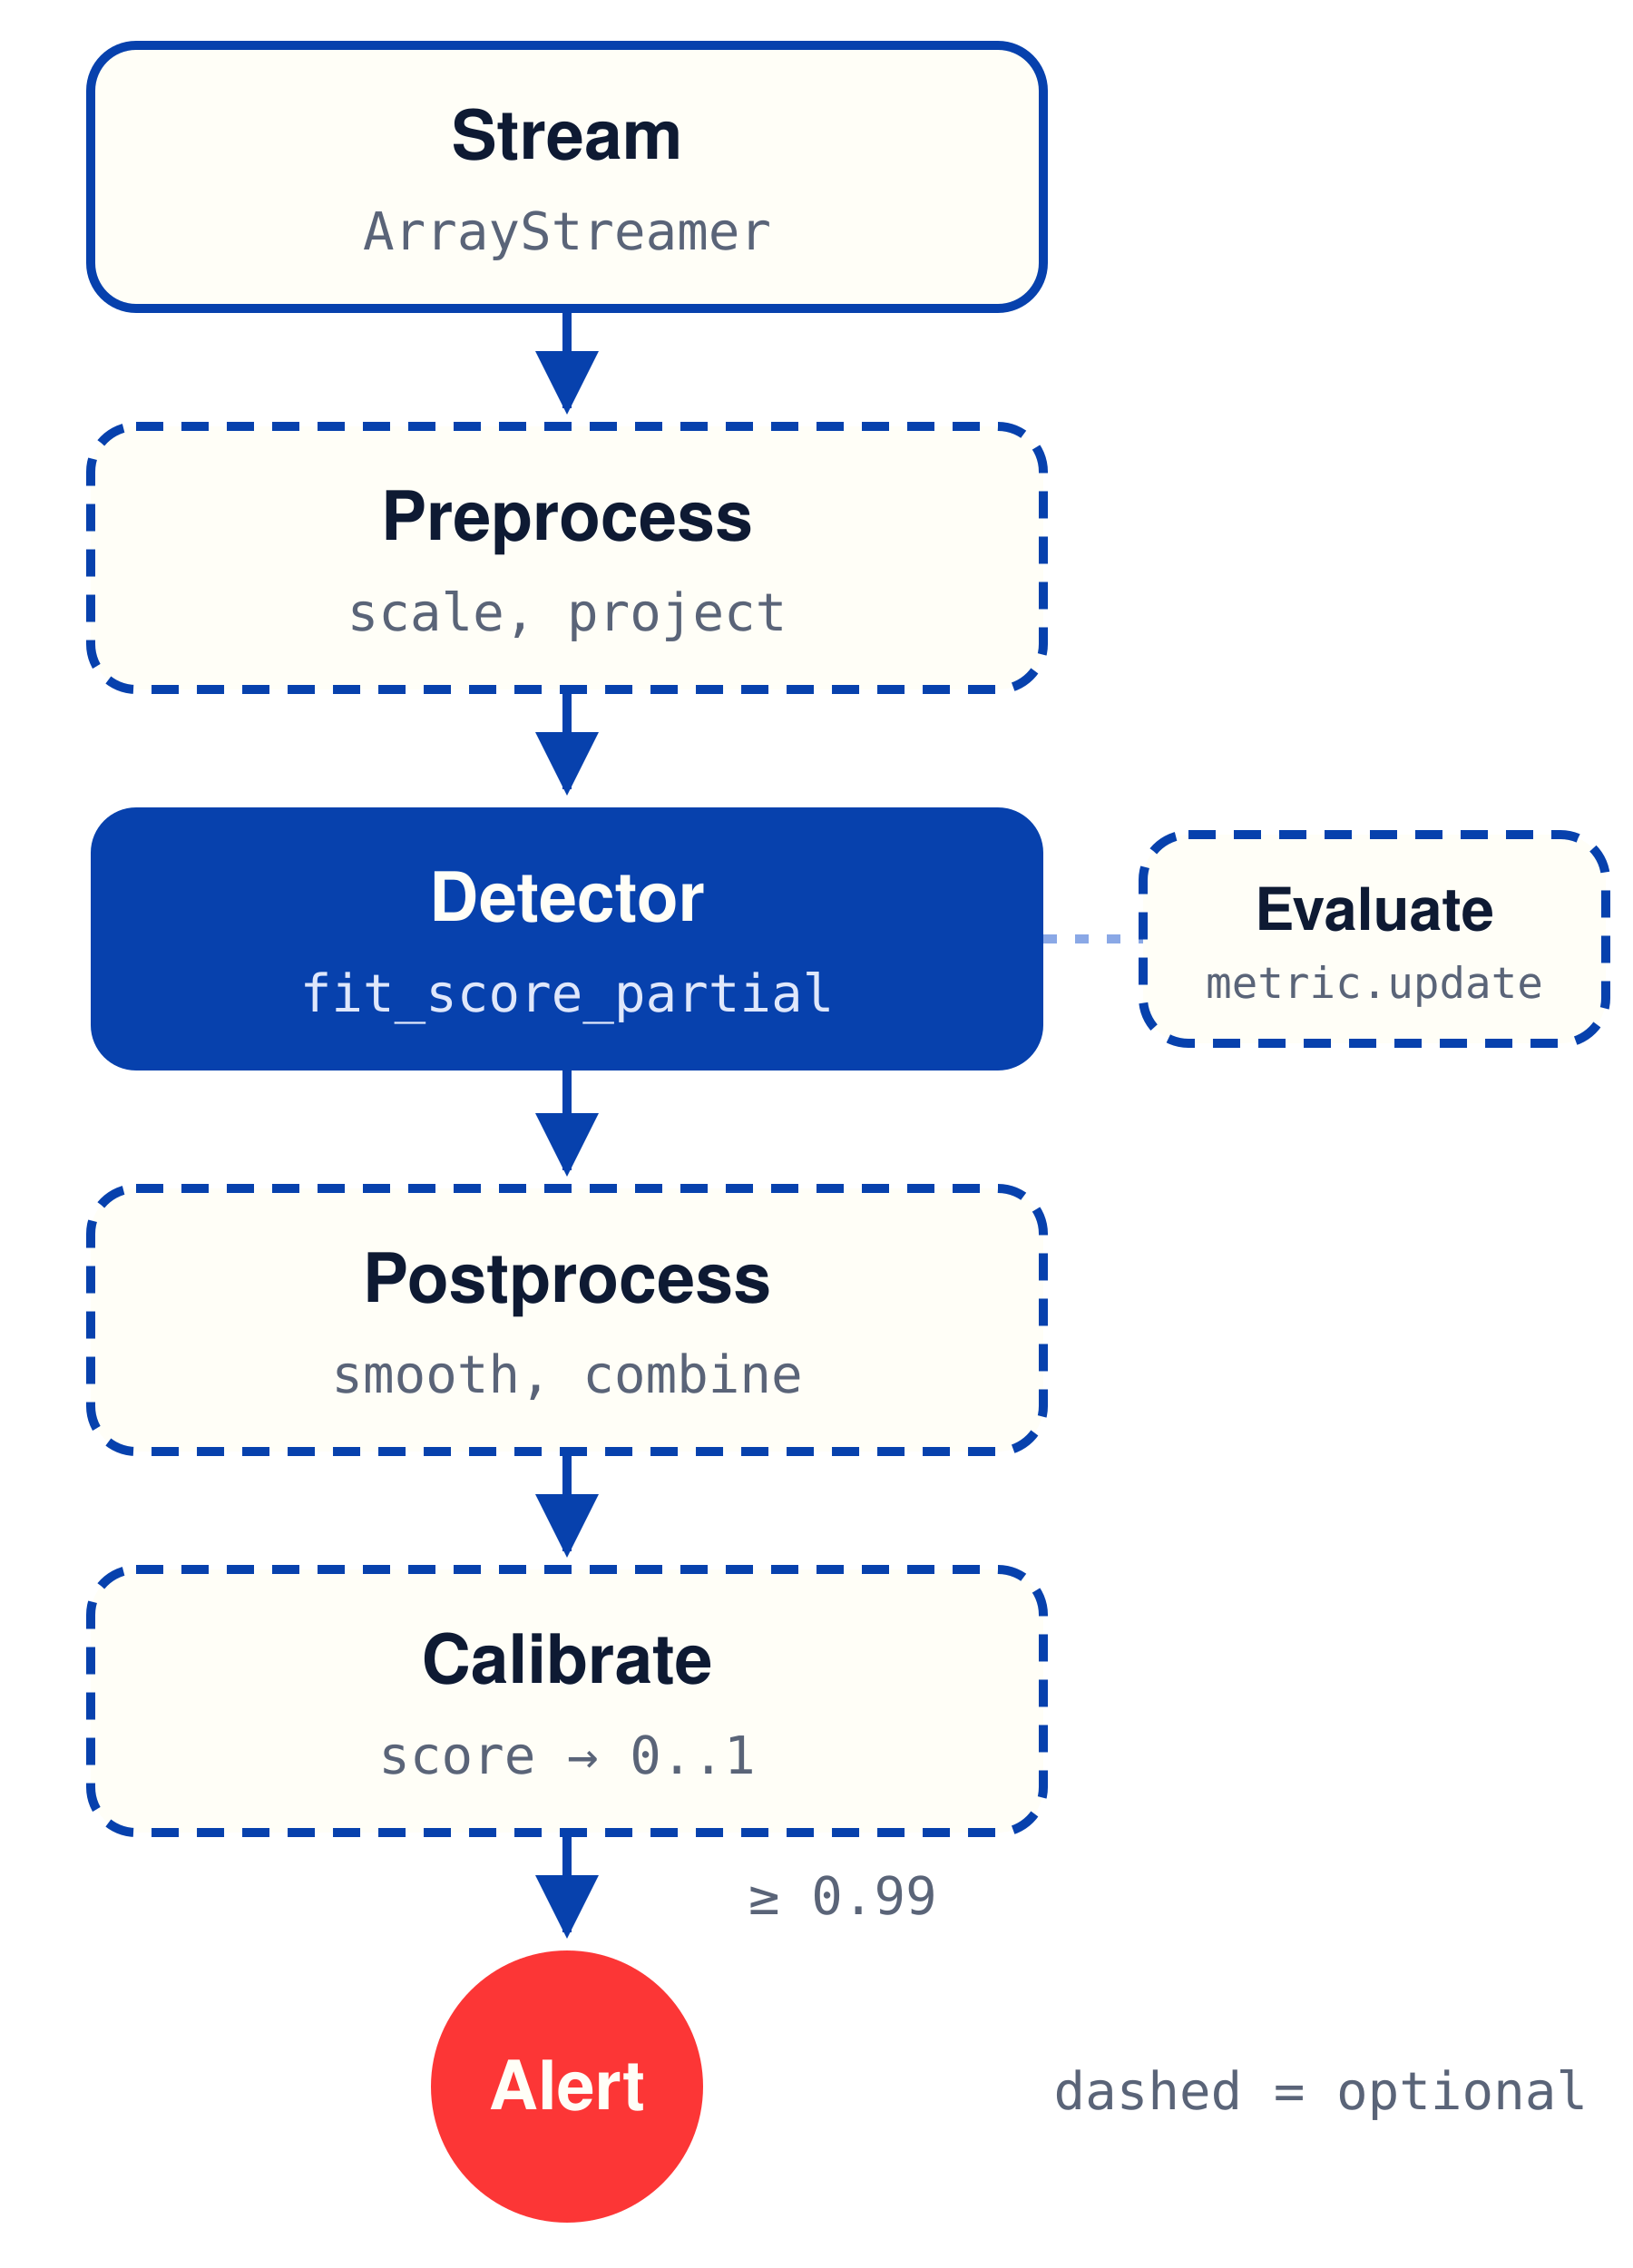
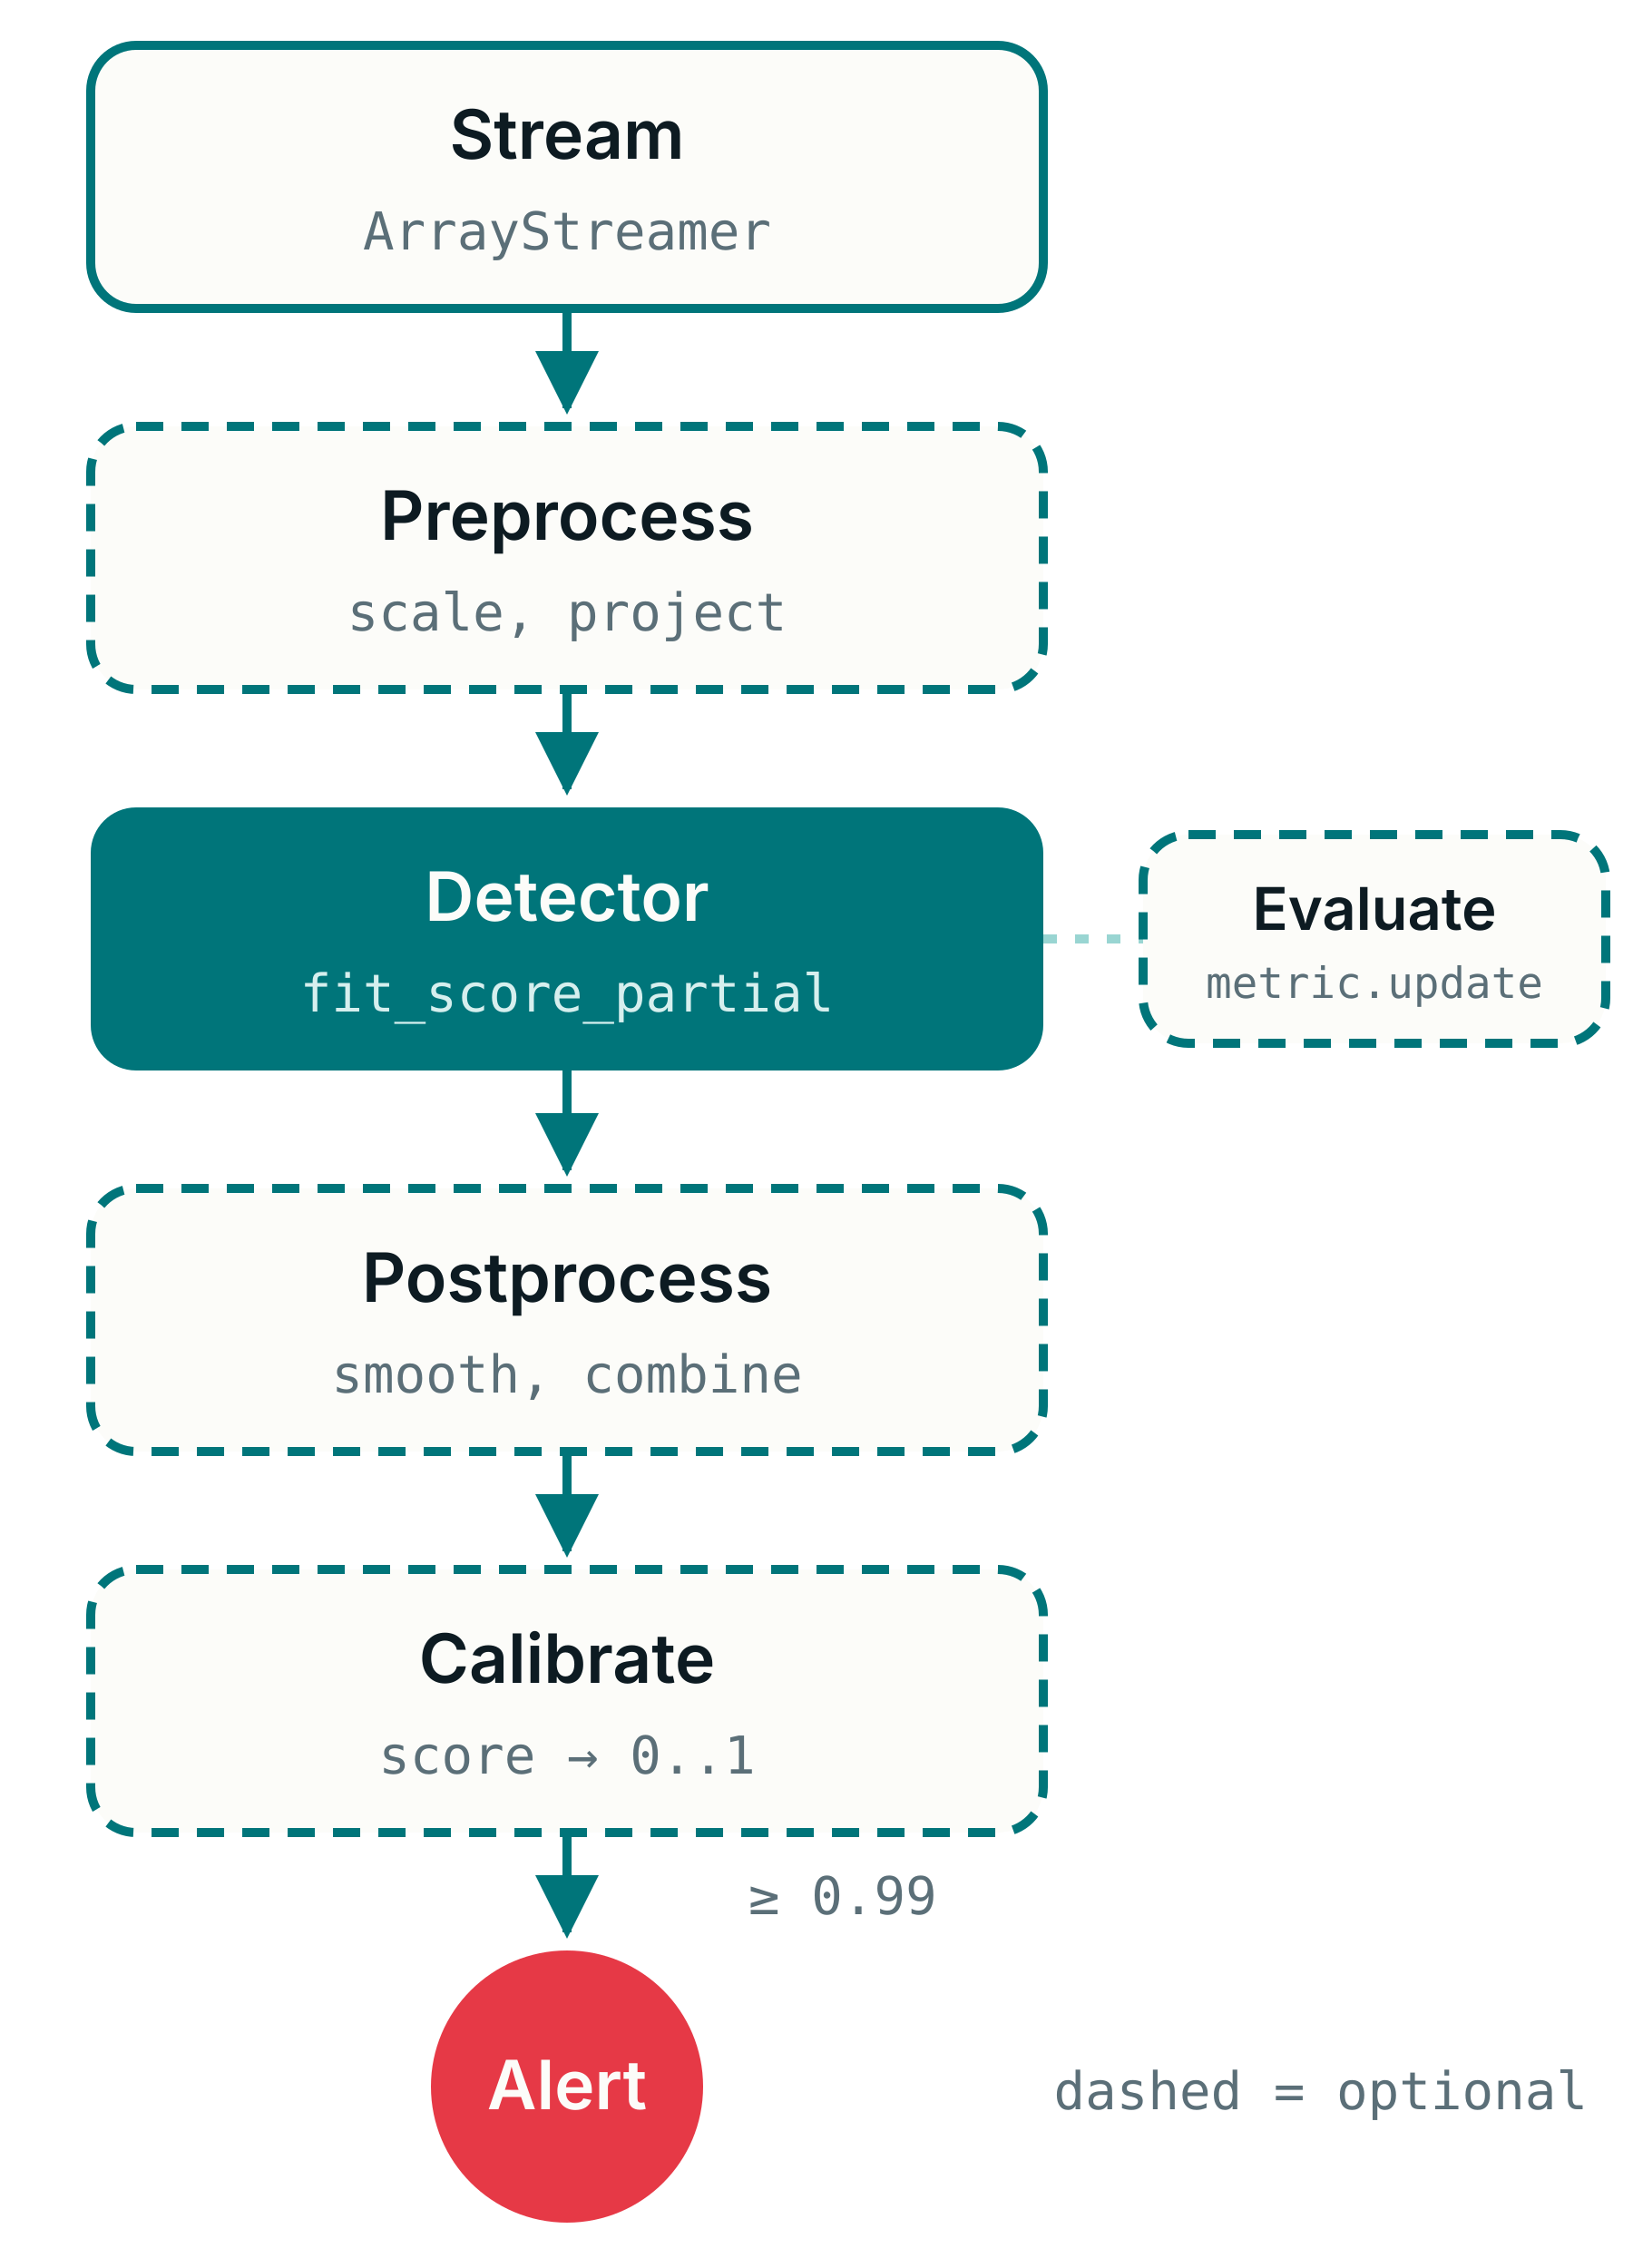
<svg xmlns="http://www.w3.org/2000/svg" viewBox="0 0 360 500" width="360" height="500" role="img" aria-labelledby="t">
  <style>
- text{font-family:ui-sans-serif,system-ui,-apple-system,"Segoe UI",Helvetica,Arial,sans-serif;font-size:15px;font-weight:600;fill:#0e1a33;text-anchor:middle}
- .m{font-family:ui-monospace,SFMono-Regular,Menlo,Consolas,monospace;font-size:11.5px;font-weight:400;fill:#5a6478}
- .b{fill:#fffef7;stroke:#0741ad;stroke-width:2}
+ text{font-family:Inter,ui-sans-serif,system-ui,-apple-system,"Segoe UI",Helvetica,Arial,sans-serif;font-size:15px;font-weight:600;fill:#0d1b22;text-anchor:middle}
+ .m{font-family:"IBM Plex Mono",ui-monospace,SFMono-Regular,Menlo,Consolas,monospace;font-size:11.5px;font-weight:400;fill:#5b6f78}
+ .b{fill:#fcfcf9;stroke:#00757a;stroke-width:2}
.o{stroke-dasharray:6 4}
- .k{fill:#0741ad;stroke:none}
- .kt{fill:#fffef7}.km{fill:#dfe7fb}.h{fill:#0741ad}
- .a{stroke:#0741ad;stroke-width:2;fill:none}
- .r{fill:#fc3636}
- .e{stroke:#8aa8e6;stroke-width:2;fill:none;stroke-dasharray:3 4}
+ .k{fill:#00757a;stroke:none}
+ .kt{fill:#fcfcf9}.km{fill:#d6efee}.h{fill:#00757a}
+ .a{stroke:#00757a;stroke-width:2;fill:none}
+ .r{fill:#e63946}
+ .e{stroke:#99d5d2;stroke-width:2;fill:none;stroke-dasharray:3 4}
</style>
  <defs>
    <marker id="h" viewBox="0 0 10 10" refX="9" refY="5" markerWidth="7" markerHeight="7" orient="auto">
      <path class="h" d="M0,0 L10,5 L0,10 z" />
    </marker>
  </defs>
  <g>
    <rect class="b" x="20" y="10" width="210" height="58" rx="10" />
    <text x="125.0" y="35">Stream</text>
    <text class="m" x="125.0" y="55">ArrayStreamer</text>
    <path class="a" d="M125.0,68 V90" marker-end="url(#h)" />
    <rect class="b o" x="20" y="94" width="210" height="58" rx="10" />
    <text x="125.0" y="119">Preprocess</text>
    <text class="m" x="125.0" y="139">scale, project</text>
    <path class="a" d="M125.0,152 V174" marker-end="url(#h)" />
    <rect class="k" x="20" y="178" width="210" height="58" rx="10" />
    <text class="kt" x="125.0" y="203">Detector</text>
    <text class="m km" x="125.0" y="223">fit_score_partial</text>
    <path class="e" d="M230,207.0 H252" />
    <rect class="b o" x="252" y="184" width="102" height="46" rx="10" />
    <text x="303.0" y="205" style="font-size:13px">Evaluate</text>
    <text class="m" x="303.0" y="220" style="font-size:9.5px">metric.update</text>
    <path class="a" d="M125.0,236 V258" marker-end="url(#h)" />
    <rect class="b o" x="20" y="262" width="210" height="58" rx="10" />
    <text x="125.0" y="287">Postprocess</text>
    <text class="m" x="125.0" y="307">smooth, combine</text>
    <path class="a" d="M125.0,320 V342" marker-end="url(#h)" />
    <rect class="b o" x="20" y="346" width="210" height="58" rx="10" />
    <text x="125.0" y="371">Calibrate</text>
    <text class="m" x="125.0" y="391">score → 0..1</text>
    <path class="a" d="M125.0,404 V426" marker-end="url(#h)" />
    <text class="m" x="165.0" y="422" style="text-anchor:start">≥ 0.99</text>
    <circle class="r" cx="125.0" cy="460" r="30" />
-     <text x="125.0" y="465" style="fill:#fffef7">Alert</text>
+     <text x="125.0" y="465" style="fill:#fcfcf9">Alert</text>
    <text class="m" x="350" y="465" style="text-anchor:end">dashed = optional</text>
  </g>
</svg>
